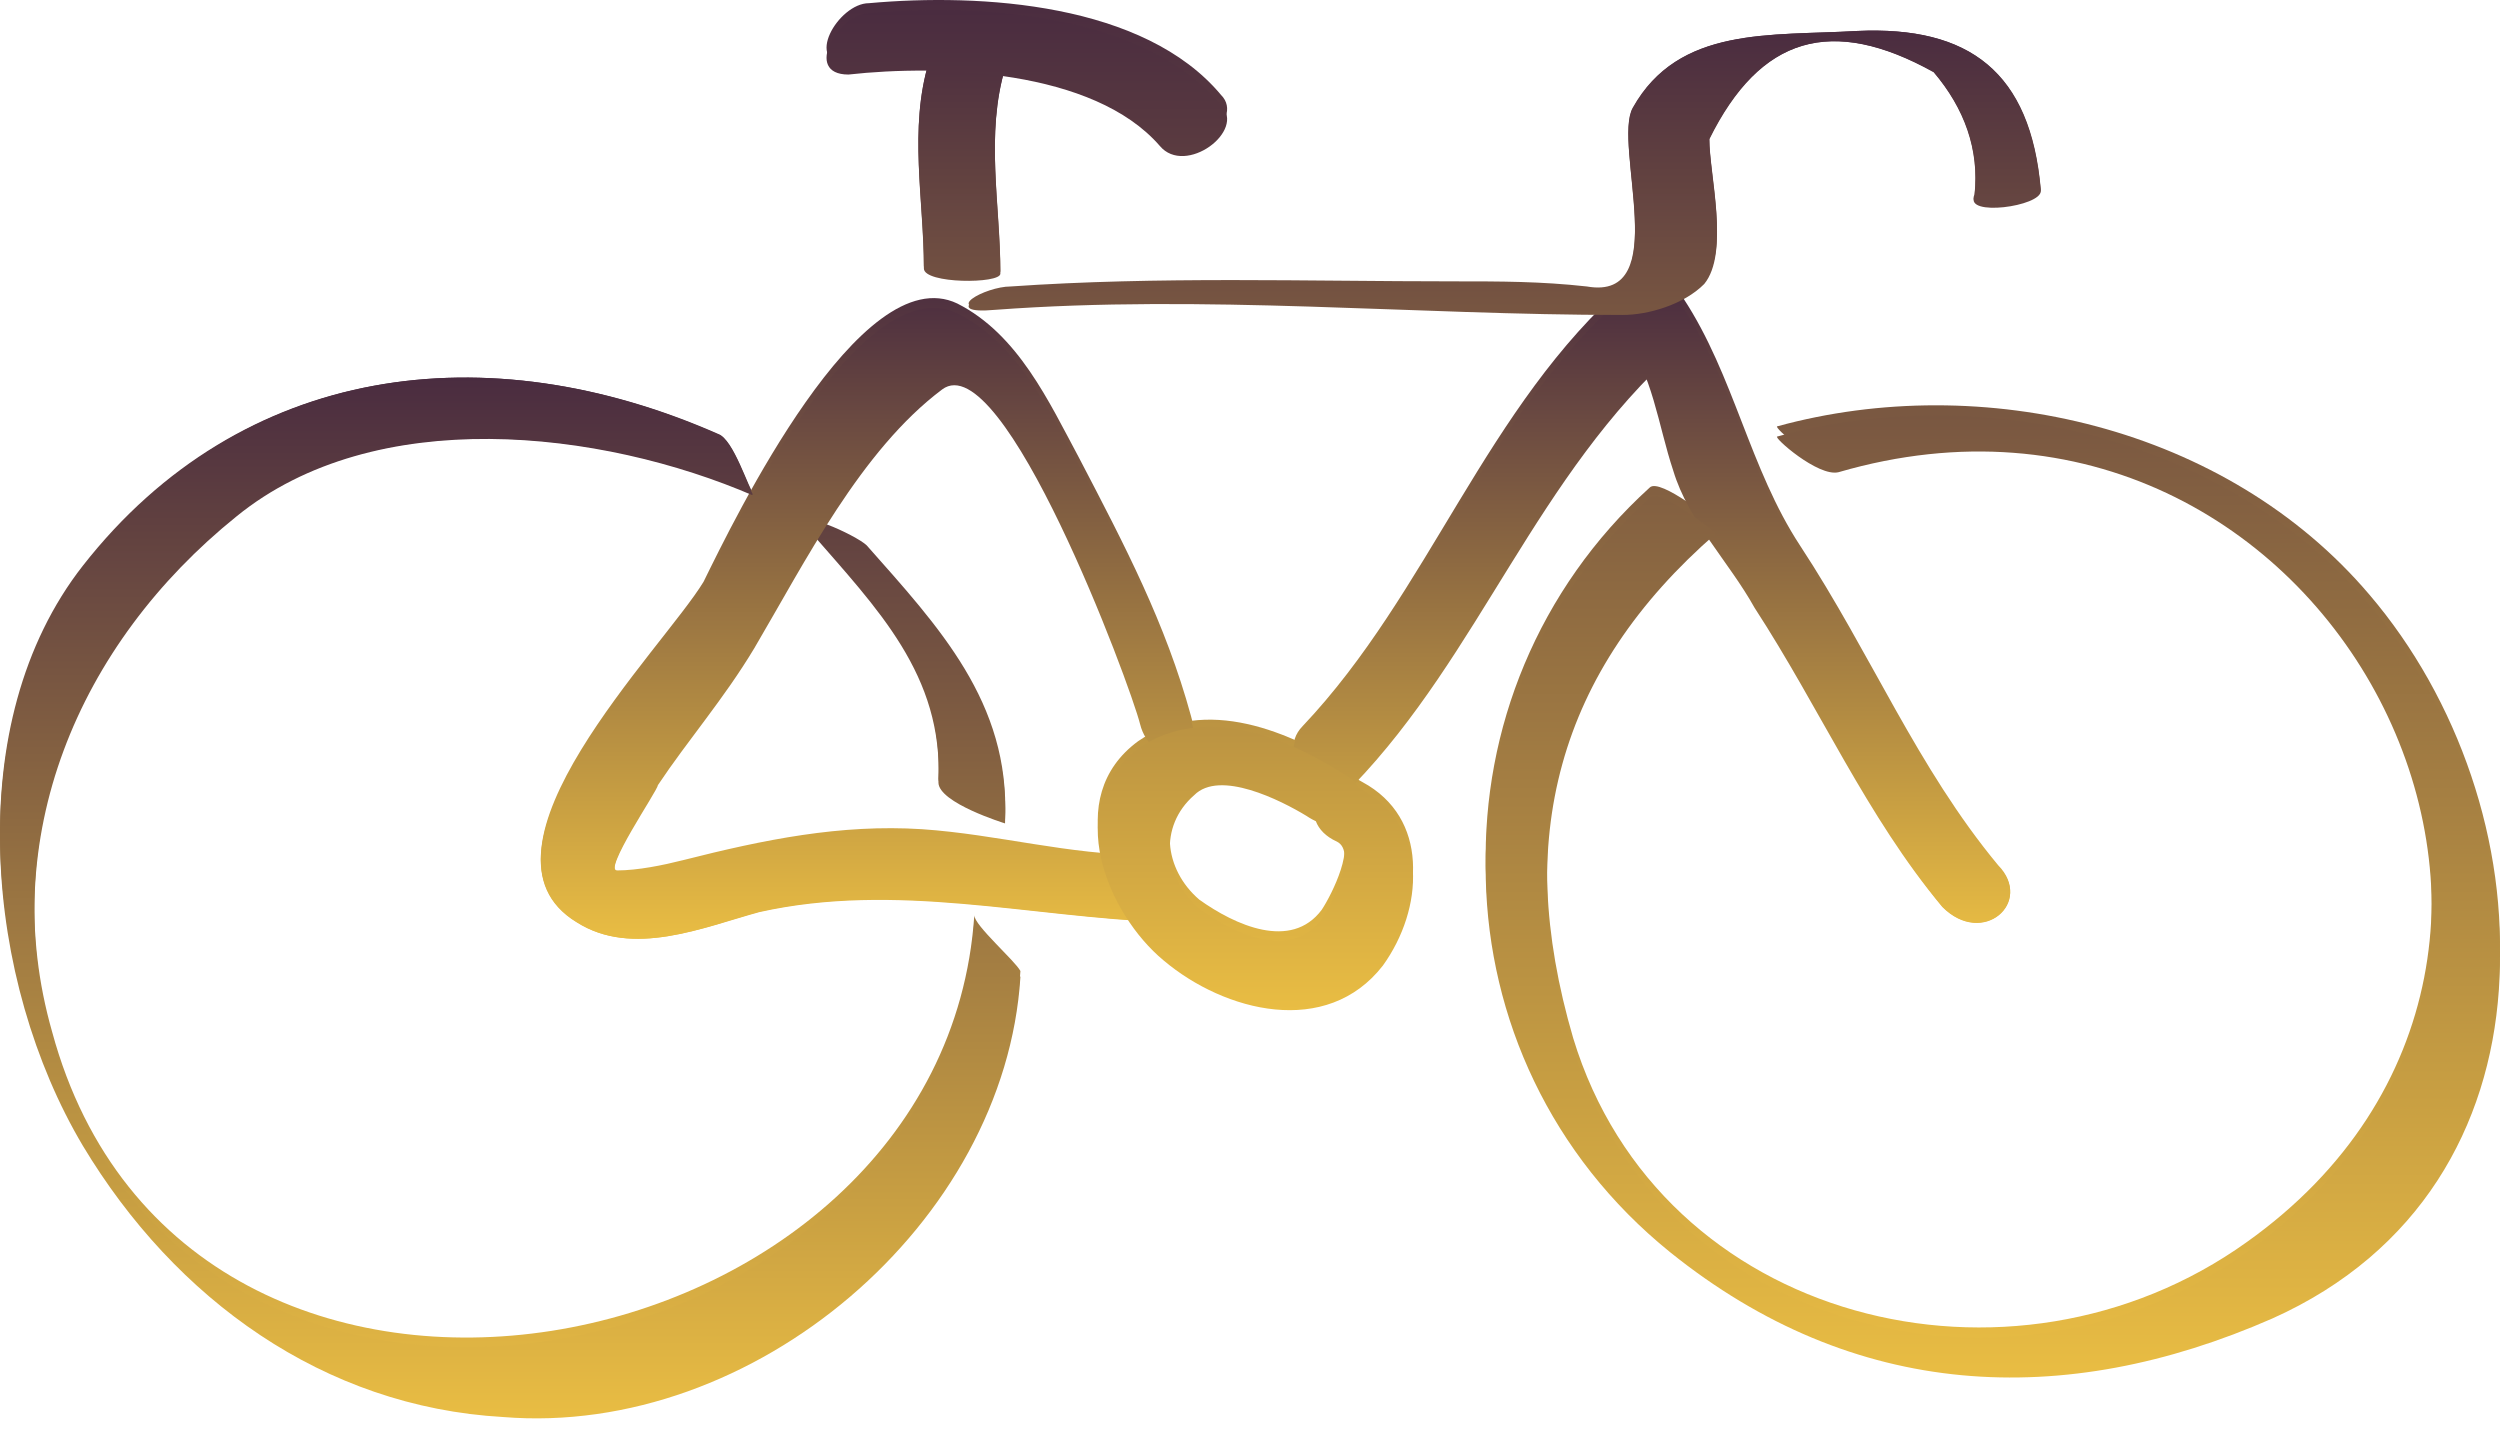
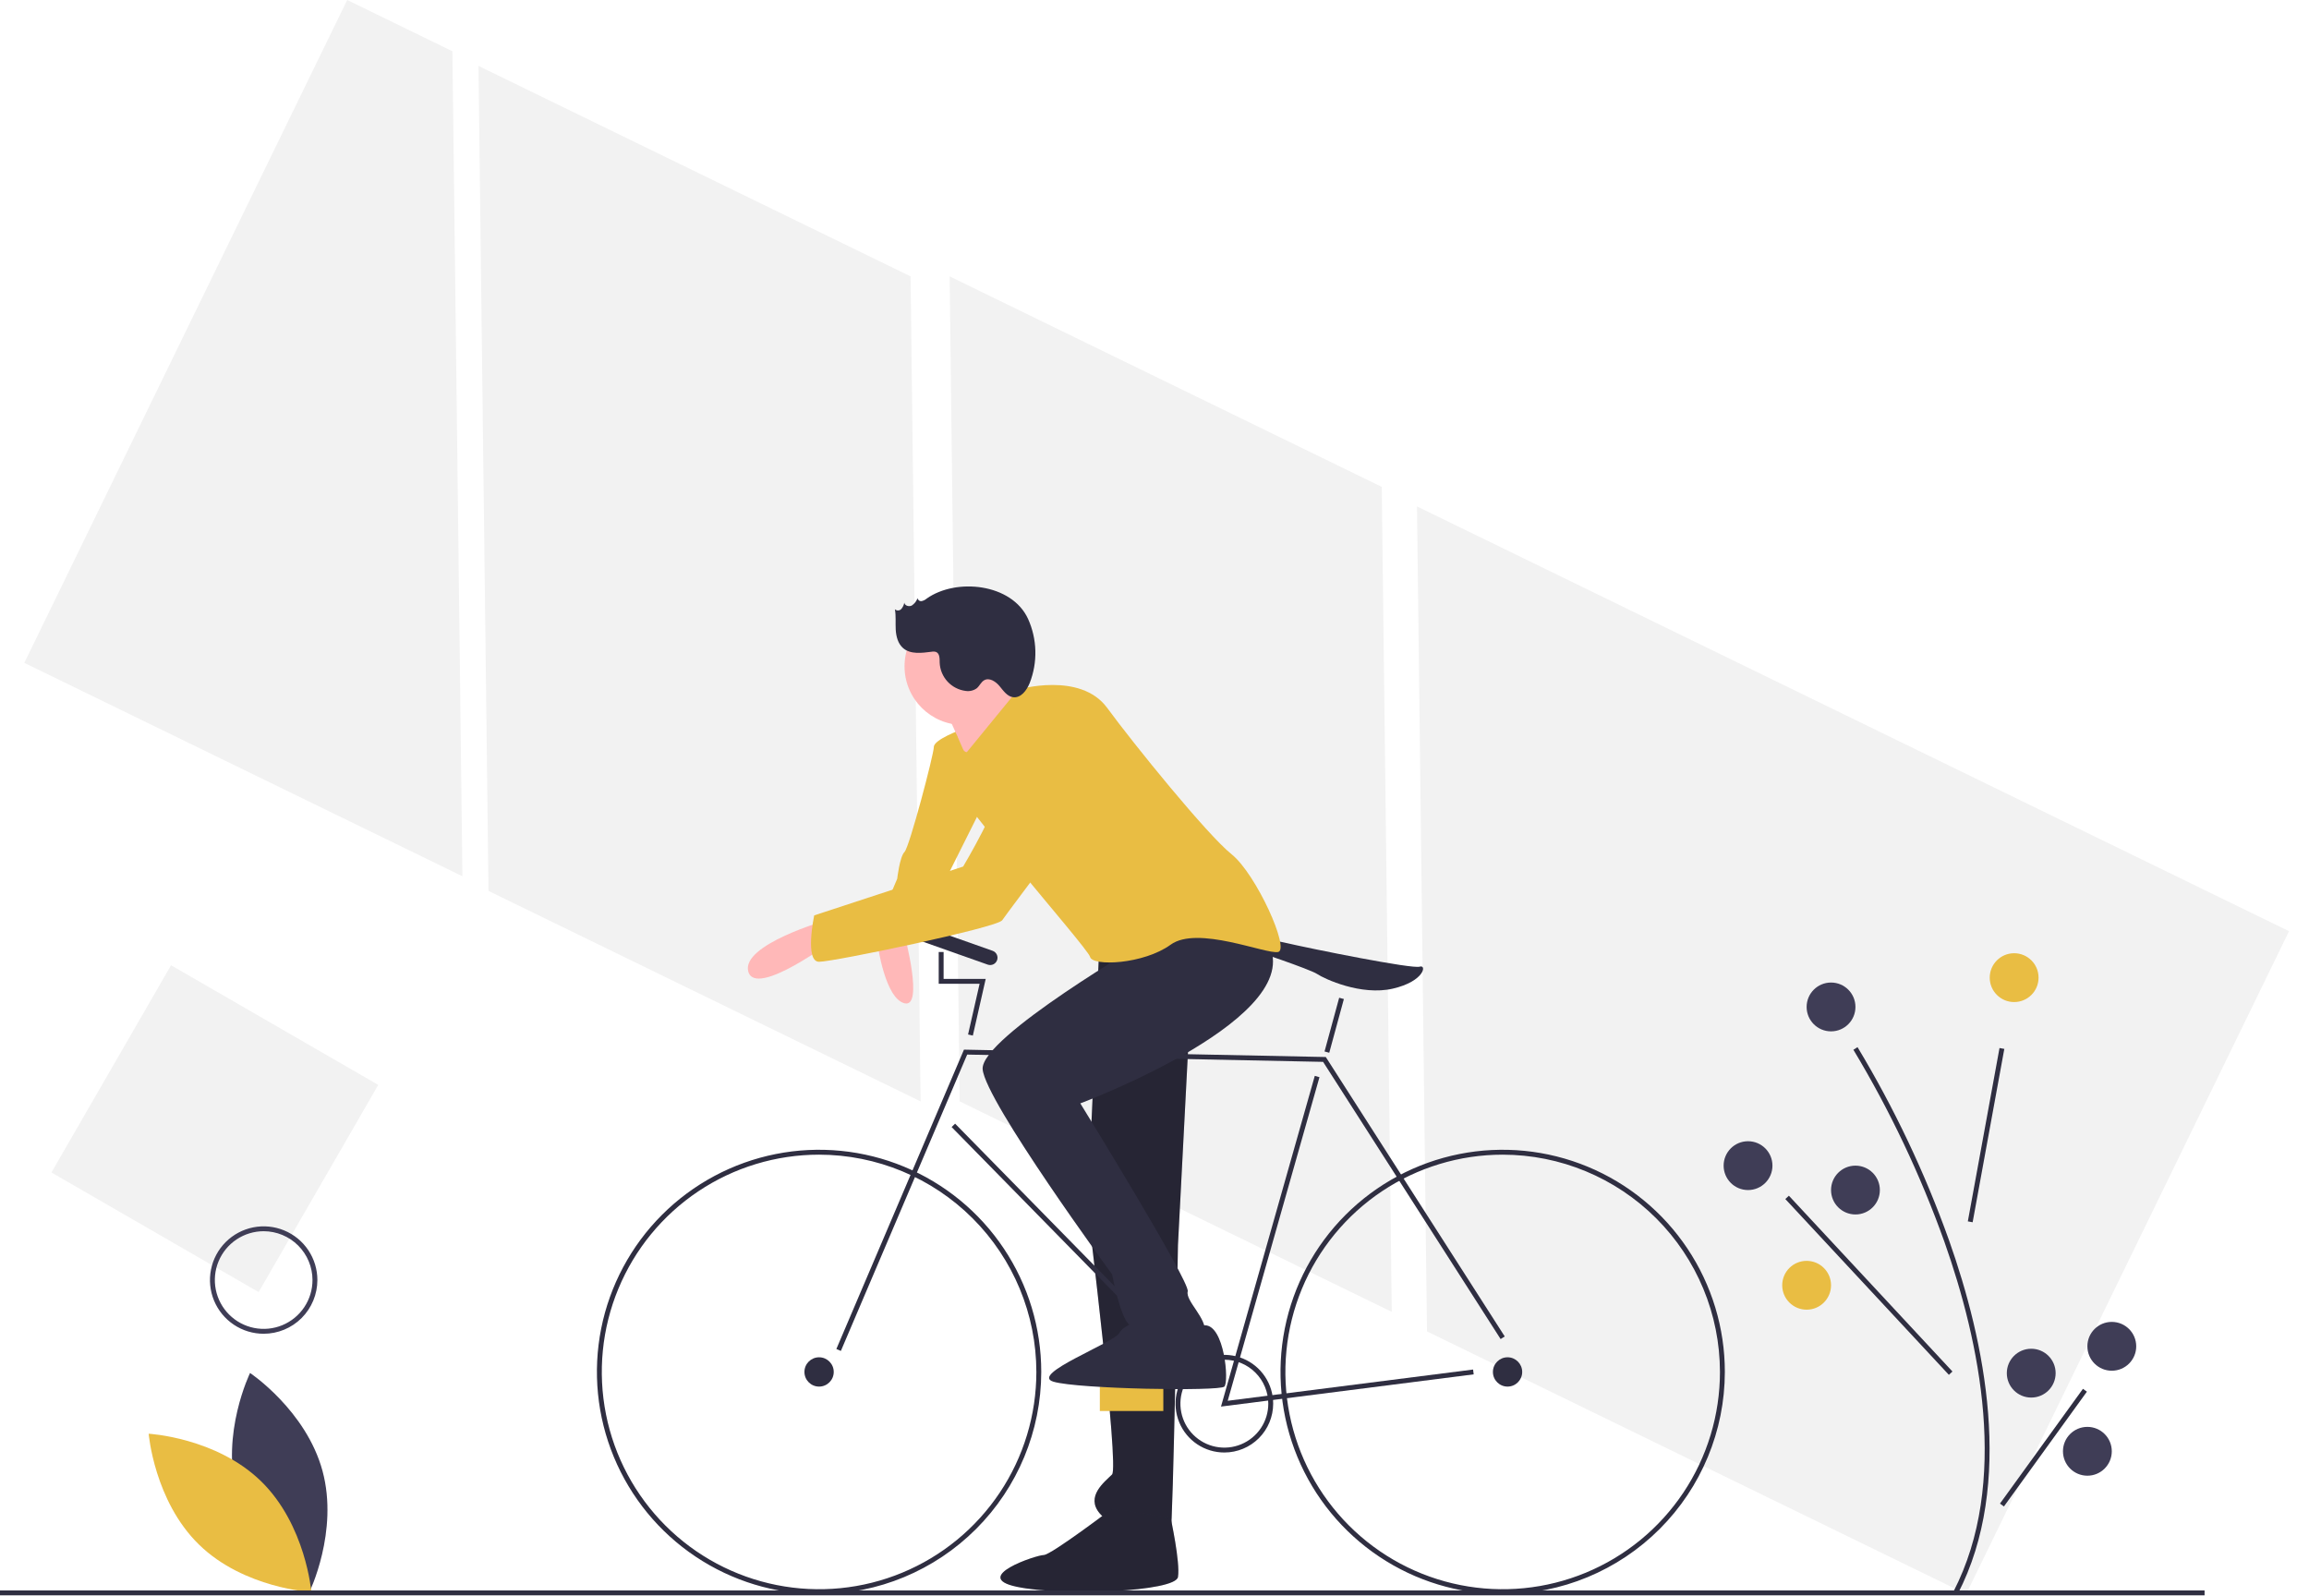
- <svg xmlns="http://www.w3.org/2000/svg" width="83" height="48" viewBox="0 0 83 48" fill="none">
-   <path d="M26.904 17.602C29.115 20.126 31.326 22.313 31.156 25.846C31.156 26.519 33.367 27.192 33.367 27.192C33.537 23.322 31.156 20.799 28.775 18.107C28.435 17.771 26.224 16.761 26.904 17.602ZM32.347 30.388C31.326 45.698 6.154 50.576 1.731 34.258C-0.14 27.696 2.582 21.303 7.854 17.098C12.447 13.396 19.93 14.238 25.033 16.425C24.863 16.256 24.353 14.574 23.843 14.406C16.189 11.041 8.024 12.051 2.752 18.78C-1.33 23.995 -0.48 32.407 2.752 37.791C5.813 42.838 10.746 46.371 16.699 46.707C25.033 47.38 33.367 40.314 33.878 32.239C33.708 31.902 32.347 30.725 32.347 30.388Z" fill="url(#paint0_linear)" />
-   <path d="M38.022 28.385C35.493 28.385 33.133 27.701 30.605 27.529C27.908 27.358 25.379 27.872 22.682 28.556C22.008 28.727 21.165 28.898 20.491 28.898C19.985 28.898 21.84 26.161 21.84 25.99C22.851 24.45 24.031 23.081 25.042 21.37C26.728 18.462 28.582 14.697 31.279 12.644C33.302 11.104 37.516 22.568 37.853 23.936C38.19 25.305 40.044 25.476 39.539 23.765C38.696 20.686 37.347 18.119 35.83 15.211C34.819 13.329 33.807 11.104 31.785 10.078C28.582 8.538 24.368 17.264 23.357 19.317C22.008 21.541 15.265 28.214 19.142 30.609C20.997 31.807 23.357 30.78 25.211 30.267C29.762 29.24 34.145 30.438 38.696 30.609C39.876 30.78 39.033 28.556 38.022 28.385ZM66.34 28.727C63.643 25.476 62.126 21.712 59.766 18.119C58.081 15.553 57.575 12.473 55.889 9.907C55.552 9.223 54.709 8.88 54.035 9.394C49.315 13.5 47.461 19.659 43.247 24.108C42.236 25.134 43.921 27.016 44.933 25.99C49.147 21.541 51.001 15.553 55.721 11.276C55.046 11.104 54.541 10.933 53.866 10.762C54.878 12.131 55.046 13.842 55.552 15.382C56.058 17.093 57.406 18.462 58.249 20.001C60.44 23.423 61.957 27.016 64.486 30.096C65.834 31.465 67.52 29.925 66.34 28.727Z" fill="url(#paint1_linear)" />
-   <path d="M44.896 25.627C42.864 24.27 39.986 23.082 37.784 24.609C35.244 26.475 36.768 30.038 38.631 31.564C40.663 33.261 44.049 34.109 45.912 31.734C47.267 29.868 47.436 27.154 45.235 25.966C43.88 25.118 42.864 26.984 44.388 27.663C45.065 28.002 44.219 29.698 43.88 30.207C42.864 31.564 41.002 30.716 39.816 29.868C38.631 28.85 38.462 27.154 39.647 26.136C40.493 25.288 42.526 26.305 43.372 26.814C43.88 27.154 44.557 27.323 45.065 26.984C45.573 26.645 45.235 25.966 44.896 25.627ZM67.755 6.287C67.416 2.385 65.385 0.859 61.659 1.028C58.781 1.198 55.733 0.859 54.209 3.573C53.532 4.76 55.564 10.019 52.685 9.511C51.161 9.341 49.806 9.341 48.282 9.341C43.372 9.341 38.462 9.171 33.551 9.511C32.705 9.511 31.181 10.359 33.043 10.189C39.986 9.68 46.928 10.359 53.87 10.359C54.717 10.359 55.902 10.02 56.58 9.341C57.426 8.323 56.749 5.778 56.749 4.591C58.442 1.198 60.813 0.519 64.199 2.385C65.215 3.573 65.723 4.93 65.554 6.457C65.215 7.135 67.755 6.796 67.755 6.287ZM30.842 2.046C30.165 4.252 30.673 6.627 30.673 8.832C30.673 9.341 33.212 9.341 33.212 9.002C33.212 6.796 32.705 4.421 33.382 2.216C33.382 2.046 31.011 1.537 30.842 2.046Z" fill="url(#paint2_linear)" />
-   <path d="M28.169 2.137C31.219 1.798 36.303 1.968 38.505 4.507C39.352 5.522 41.386 3.999 40.538 3.152C37.997 0.106 32.575 -0.233 28.847 0.106C27.831 0.106 26.645 2.137 28.169 2.137ZM61.04 15.339C77.306 10.6 88.15 31.588 74.595 41.236C66.801 46.822 55.11 43.944 52.23 34.465C50.196 27.526 51.721 21.94 56.974 17.37C56.974 17.37 55.11 15.847 54.771 16.186C47.316 22.956 47.485 34.804 55.449 41.236C61.549 46.145 68.496 46.483 75.442 43.436C85.27 39.036 84.592 26.68 78.662 19.74C73.918 14.154 65.785 12.293 59.007 14.154C58.838 14.154 60.363 15.508 61.04 15.339Z" fill="url(#paint3_linear)" />
-   <path d="M26.904 17.652C29.115 20.201 31.326 22.41 31.156 25.978C31.156 26.657 33.367 27.337 33.367 27.337C33.537 23.429 31.156 20.881 28.775 18.162C28.435 17.822 26.224 16.803 26.904 17.652ZM32.347 30.565C31.326 46.026 6.154 50.953 1.731 34.473C-0.14 27.846 2.582 21.39 7.854 17.143C12.447 13.405 19.93 14.255 25.033 16.463C24.863 16.293 24.353 14.594 23.843 14.424C16.189 11.026 8.024 12.046 2.752 18.842C-1.33 24.109 -0.48 32.604 2.752 38.041C5.813 43.138 10.746 46.706 16.699 47.045C25.033 47.725 33.367 40.589 33.878 32.434C33.708 32.094 32.347 30.905 32.347 30.565Z" fill="url(#paint4_linear)" />
-   <path d="M38.022 28.429C35.493 28.429 33.133 27.755 30.605 27.586C27.908 27.418 25.379 27.923 22.682 28.597C22.008 28.766 21.165 28.934 20.491 28.934C19.985 28.934 21.84 26.239 21.84 26.07C22.851 24.554 24.031 23.206 25.042 21.522C26.728 18.658 28.582 14.952 31.279 12.93C33.302 11.414 37.516 22.701 37.853 24.049C38.19 25.396 40.044 25.565 39.539 23.88C38.696 20.848 37.347 18.321 35.83 15.457C34.819 13.604 33.807 11.414 31.785 10.403C28.582 8.887 24.368 17.479 23.357 19.5C22.008 21.69 15.265 28.26 19.142 30.619C20.997 31.798 23.357 30.787 25.211 30.282C29.762 29.271 34.145 30.45 38.696 30.619C39.876 30.787 39.033 28.597 38.022 28.429ZM66.34 28.766C63.643 25.565 62.126 21.859 59.766 18.321C58.081 15.794 57.575 12.762 55.889 10.235C55.552 9.561 54.709 9.224 54.035 9.73C49.315 13.773 47.461 19.837 43.247 24.217C42.236 25.228 43.921 27.081 44.933 26.07C49.147 21.69 51.001 15.794 55.721 11.583C55.046 11.414 54.541 11.246 53.866 11.077C54.878 12.425 55.046 14.11 55.552 15.626C56.058 17.31 57.406 18.658 58.249 20.174C60.44 23.543 61.957 27.081 64.486 30.113C65.834 31.461 67.52 29.945 66.34 28.766Z" fill="url(#paint5_linear)" />
-   <path d="M44.896 25.886C42.864 24.514 39.986 23.314 37.784 24.857C35.244 26.743 36.768 30.343 38.631 31.886C40.663 33.6 44.049 34.457 45.912 32.057C47.267 30.172 47.436 27.429 45.235 26.229C43.88 25.372 42.864 27.257 44.388 27.943C45.065 28.286 44.219 30 43.88 30.515C42.864 31.886 41.002 31.029 39.816 30.172C38.631 29.143 38.462 27.429 39.647 26.4C40.493 25.543 42.526 26.572 43.372 27.086C43.88 27.429 44.557 27.6 45.065 27.257C45.573 26.914 45.235 26.229 44.896 25.886ZM67.755 6.343C67.416 2.4 65.385 0.857 61.659 1.028C58.781 1.2 55.733 0.857 54.209 3.6C53.532 4.8 55.564 10.114 52.685 9.6C51.161 9.428 49.806 9.429 48.282 9.429C43.372 9.429 38.462 9.257 33.551 9.6C32.705 9.6 31.181 10.457 33.043 10.286C39.986 9.771 46.928 10.457 53.87 10.457C54.717 10.457 55.902 10.114 56.58 9.429C57.426 8.4 56.749 5.828 56.749 4.628C58.442 1.2 60.813 0.514 64.199 2.4C65.215 3.6 65.723 4.971 65.554 6.514C65.215 7.2 67.755 6.857 67.755 6.343ZM30.842 2.057C30.165 4.286 30.673 6.686 30.673 8.914C30.673 9.428 33.212 9.428 33.212 9.086C33.212 6.857 32.705 4.457 33.382 2.228C33.382 2.057 31.011 1.543 30.842 2.057Z" fill="url(#paint6_linear)" />
-   <path d="M28.169 2.475C31.219 2.136 36.303 2.305 38.505 4.844C39.352 5.86 41.386 4.337 40.538 3.49C37.997 0.444 32.575 0.105 28.847 0.444C27.831 0.444 26.645 2.475 28.169 2.475ZM61.04 15.677C77.306 10.938 88.15 31.926 74.595 41.574C66.801 47.159 55.11 44.282 52.23 34.803C50.196 27.864 51.721 22.278 56.974 17.708C56.974 17.708 55.11 16.185 54.771 16.523C47.316 23.294 47.485 35.142 55.449 41.574C61.549 46.482 68.496 46.821 75.442 43.774C85.27 39.373 84.592 27.017 78.662 20.078C73.918 14.492 65.785 12.63 59.007 14.492C58.838 14.492 60.363 15.846 61.04 15.677Z" fill="url(#paint7_linear)" />
-   <defs>
-     <linearGradient id="paint0_linear" x1="16.939" y1="12.535" x2="16.939" y2="46.752" gradientUnits="userSpaceOnUse">
-       <stop stop-color="#4A2C40" />
-       <stop offset="1" stop-color="#E9BD43" />
-     </linearGradient>
-     <linearGradient id="paint1_linear" x1="42.347" y1="9.146" x2="42.347" y2="31.167" gradientUnits="userSpaceOnUse">
-       <stop stop-color="#4A2C40" />
-       <stop offset="1" stop-color="#E9BD43" />
-     </linearGradient>
-     <linearGradient id="paint2_linear" x1="49.122" y1="1.016" x2="49.122" y2="33.199" gradientUnits="userSpaceOnUse">
-       <stop stop-color="#4A2C40" />
-       <stop offset="1" stop-color="#E9BD43" />
-     </linearGradient>
-     <linearGradient id="paint3_linear" x1="55.221" y1="0" x2="55.221" y2="45.396" gradientUnits="userSpaceOnUse">
-       <stop stop-color="#4A2C40" />
-       <stop offset="1" stop-color="#E9BD43" />
-     </linearGradient>
-     <linearGradient id="paint4_linear" x1="16.939" y1="12.535" x2="16.939" y2="47.09" gradientUnits="userSpaceOnUse">
-       <stop stop-color="#4A2C40" />
-       <stop offset="1" stop-color="#E9BD43" />
-     </linearGradient>
-     <linearGradient id="paint5_linear" x1="42.347" y1="9.486" x2="42.347" y2="31.168" gradientUnits="userSpaceOnUse">
-       <stop stop-color="#4A2C40" />
-       <stop offset="1" stop-color="#E9BD43" />
-     </linearGradient>
-     <linearGradient id="paint6_linear" x1="49.122" y1="1.016" x2="49.122" y2="33.538" gradientUnits="userSpaceOnUse">
-       <stop stop-color="#4A2C40" />
-       <stop offset="1" stop-color="#E9BD43" />
-     </linearGradient>
-     <linearGradient id="paint7_linear" x1="55.221" y1="0.338" x2="55.221" y2="45.734" gradientUnits="userSpaceOnUse">
-       <stop stop-color="#4A2C40" />
-       <stop offset="1" stop-color="#E9BD43" />
-     </linearGradient>
-   </defs>
+ <svg xmlns="http://www.w3.org/2000/svg" width="110" height="76" viewBox="0 0 110 76" fill="none">
+   <path d="M22.795 3.14L23.272 42.442L43.857 52.469L43.38 13.167L22.795 3.14Z" fill="#F2F2F2" />
+   <path d="M16.54 0L1.158 31.578L22.029 41.744L21.553 2.442L16.54 0Z" fill="#F2F2F2" />
+   <path d="M109.049 44.361L67.505 24.125L67.981 63.427L93.667 75.939L109.049 44.361Z" fill="#F2F2F2" />
+   <path d="M45.241 13.167L45.718 52.469L66.303 62.496L65.826 23.194L45.241 13.167Z" fill="#F2F2F2" />
+   <path d="M52.396 44.539L51.815 57.566C51.815 57.566 53.327 69.894 52.978 70.243C52.629 70.592 51.698 71.29 52.396 72.104C53.094 72.918 55.653 73.5 55.769 73.034C55.885 72.569 56.118 59.31 56.118 59.31L56.932 43.609L52.396 44.539Z" fill="#2F2E41" />
+   <path opacity="0.2" d="M52.396 44.539L51.815 57.566C51.815 57.566 53.327 69.894 52.978 70.243C52.629 70.592 51.698 71.29 52.396 72.104C53.094 72.918 55.653 73.5 55.769 73.034C55.885 72.569 56.118 59.31 56.118 59.31L56.932 43.609L52.396 44.539Z" fill="black" />
+   <path d="M52.978 71.871C52.978 71.871 50.07 74.081 49.721 74.081C49.372 74.081 46.232 75.128 48.442 75.593C50.652 76.058 56.002 75.826 56.118 75.128C56.234 74.43 55.769 72.312 55.769 72.312L52.978 71.871Z" fill="#2F2E41" />
+   <path opacity="0.2" d="M52.978 71.871C52.978 71.871 50.07 74.081 49.721 74.081C49.372 74.081 46.232 75.128 48.442 75.593C50.652 76.058 56.002 75.826 56.118 75.128C56.234 74.43 55.769 72.312 55.769 72.312L52.978 71.871Z" fill="black" />
+   <path d="M45.767 34.769C45.767 34.769 44.488 35.234 44.488 35.583C44.488 35.932 43.325 40.352 43.092 40.584C42.859 40.817 42.743 41.864 42.743 41.864C42.743 41.864 41.58 44.539 41.812 44.539C42.045 44.539 44.022 44.074 44.139 44.539C44.255 45.004 45.185 41.631 45.185 41.631L47.163 37.677L45.767 34.769Z" fill="#E9BD43" />
+   <path d="M41.812 45.004C41.812 45.004 42.161 47.563 43.092 47.796C44.022 48.028 43.092 44.539 43.092 44.539L41.812 45.004Z" fill="#FFB8B8" />
+   <path d="M44.836 33.374C44.836 33.374 45.534 34.886 45.883 35.7C46.232 36.514 49.489 33.606 49.489 33.606C49.489 33.606 47.744 32.327 47.744 31.745C47.744 31.164 44.836 33.374 44.836 33.374Z" fill="#FFB8B8" />
+   <path d="M11.286 71.18C12.066 74.063 14.738 75.849 14.738 75.849C14.738 75.849 16.145 72.96 15.365 70.076C14.585 67.193 11.913 65.407 11.913 65.407C11.913 65.407 10.506 68.296 11.286 71.18Z" fill="#3F3D56" />
+   <path d="M12.432 70.56C14.573 72.644 14.834 75.847 14.834 75.847C14.834 75.847 11.625 75.671 9.485 73.588C7.345 71.504 7.083 68.302 7.083 68.302C7.083 68.302 10.292 68.477 12.432 70.56Z" fill="#E9BD43" />
+   <path d="M39.021 75.942C36.928 75.942 34.881 75.321 33.141 74.158C31.4 72.995 30.044 71.342 29.243 69.408C28.442 67.474 28.232 65.346 28.64 63.293C29.049 61.24 30.057 59.354 31.537 57.874C33.017 56.394 34.903 55.386 36.956 54.977C39.009 54.569 41.137 54.779 43.071 55.58C45.005 56.381 46.658 57.737 47.821 59.478C48.984 61.218 49.605 63.265 49.605 65.358C49.602 68.164 48.486 70.854 46.501 72.838C44.517 74.823 41.827 75.939 39.021 75.942ZM39.021 55.007C36.974 55.007 34.972 55.614 33.27 56.751C31.568 57.889 30.241 59.505 29.458 61.397C28.674 63.288 28.469 65.37 28.869 67.377C29.268 69.385 30.254 71.23 31.701 72.677C33.149 74.125 34.993 75.111 37.002 75.51C39.01 75.91 41.091 75.705 42.982 74.921C44.874 74.138 46.49 72.811 47.628 71.109C48.765 69.407 49.372 67.405 49.372 65.358C49.369 62.614 48.278 59.983 46.337 58.042C44.396 56.101 41.765 55.01 39.021 55.007V55.007Z" fill="#2F2E41" />
+   <path d="M71.587 75.942C69.494 75.942 67.447 75.321 65.707 74.158C63.966 72.995 62.61 71.342 61.809 69.408C61.008 67.474 60.798 65.346 61.206 63.293C61.615 61.24 62.623 59.354 64.103 57.874C65.583 56.394 67.469 55.386 69.522 54.977C71.575 54.569 73.703 54.779 75.637 55.58C77.571 56.381 79.224 57.737 80.387 59.478C81.55 61.218 82.171 63.265 82.171 65.358C82.168 68.164 81.052 70.854 79.067 72.838C77.083 74.823 74.393 75.939 71.587 75.942ZM71.587 55.007C69.54 55.007 67.538 55.614 65.836 56.751C64.134 57.889 62.807 59.505 62.023 61.397C61.24 63.288 61.035 65.37 61.434 67.377C61.834 69.385 62.82 71.23 64.267 72.677C65.715 74.125 67.559 75.111 69.567 75.51C71.575 75.91 73.657 75.705 75.548 74.921C77.44 74.138 79.056 72.811 80.194 71.109C81.331 69.407 81.938 67.405 81.938 65.358C81.935 62.614 80.844 59.983 78.903 58.042C76.962 56.101 74.331 55.01 71.587 55.007V55.007Z" fill="#2F2E41" />
+   <path d="M39.021 66.056C39.406 66.056 39.719 65.743 39.719 65.358C39.719 64.973 39.406 64.66 39.021 64.66C38.635 64.66 38.323 64.973 38.323 65.358C38.323 65.743 38.635 66.056 39.021 66.056Z" fill="#2F2E41" />
+   <path d="M71.819 66.056C72.205 66.056 72.517 65.743 72.517 65.358C72.517 64.973 72.205 64.66 71.819 64.66C71.434 64.66 71.122 64.973 71.122 65.358C71.122 65.743 71.434 66.056 71.819 66.056Z" fill="#2F2E41" />
+   <path d="M40.059 64.357L39.844 64.265L45.923 50.004L63.161 50.355L63.194 50.408L71.685 63.667L71.489 63.792L63.032 50.586L46.076 50.239L40.059 64.357Z" fill="#2F2E41" />
+   <path d="M58.168 67.008L62.636 51.253L62.859 51.316L58.488 66.732L70.177 65.243L70.206 65.473L58.168 67.008Z" fill="#2F2E41" />
+   <path d="M45.501 53.53L45.335 53.692L57.315 65.905L57.481 65.742L45.501 53.53Z" fill="#2F2E41" />
+   <path d="M63.798 47.532L63.101 50.091L63.325 50.152L64.022 47.593L63.798 47.532Z" fill="#2F2E41" />
+   <path d="M46.346 49.334L46.118 49.282L46.668 46.865H44.72V45.353H44.953V46.633H46.959L46.346 49.334Z" fill="#2F2E41" />
+   <path d="M59.607 45.237C59.607 45.237 59.607 44.539 61.119 44.888C62.631 45.237 67.283 46.167 67.632 46.051C67.981 45.935 67.865 46.749 66.353 47.098C64.841 47.447 63.096 46.633 62.748 46.4C62.398 46.167 59.607 45.237 59.607 45.237Z" fill="#2F2E41" />
+   <path d="M55.42 66.056H52.396V67.219H55.42V66.056Z" fill="#E9BD43" />
+   <path d="M58.328 69.196C57.868 69.196 57.418 69.06 57.035 68.804C56.653 68.549 56.355 68.185 56.179 67.76C56.003 67.335 55.957 66.867 56.046 66.416C56.136 65.965 56.358 65.55 56.683 65.225C57.008 64.9 57.423 64.678 57.874 64.588C58.325 64.499 58.793 64.545 59.218 64.721C59.643 64.897 60.006 65.195 60.262 65.578C60.518 65.96 60.654 66.41 60.654 66.87C60.653 67.487 60.408 68.078 59.972 68.514C59.536 68.95 58.945 69.195 58.328 69.196V69.196ZM58.328 64.776C57.914 64.776 57.509 64.899 57.165 65.129C56.821 65.359 56.552 65.686 56.394 66.069C56.235 66.451 56.194 66.872 56.275 67.278C56.355 67.684 56.555 68.058 56.847 68.35C57.14 68.643 57.513 68.843 57.919 68.923C58.325 69.004 58.746 68.963 59.129 68.804C59.511 68.646 59.839 68.377 60.069 68.033C60.299 67.689 60.421 67.284 60.421 66.87C60.421 66.315 60.2 65.783 59.807 65.39C59.415 64.998 58.883 64.777 58.328 64.776Z" fill="#2F2E41" />
+   <path d="M45.883 34.537C47.425 34.537 48.675 33.287 48.675 31.745C48.675 30.204 47.425 28.954 45.883 28.954C44.342 28.954 43.092 30.204 43.092 31.745C43.092 33.287 44.342 34.537 45.883 34.537Z" fill="#FFB8B8" />
+   <path d="M54.722 44.772C54.722 44.772 46.697 49.424 46.813 50.936C46.93 52.448 52.978 60.706 52.978 60.706C52.978 60.706 53.443 63.148 53.908 63.148C54.373 63.148 57.281 64.195 57.397 63.497C57.514 62.799 56.467 61.985 56.583 61.52C56.7 61.055 51.466 52.564 51.466 52.564C51.466 52.564 62.667 48.377 60.323 44.772C57.979 41.166 54.722 44.772 54.722 44.772Z" fill="#2F2E41" />
+   <path d="M54.955 62.683C54.955 62.683 53.559 63.032 53.327 63.497C53.094 63.962 49.023 65.474 50.186 65.823C51.349 66.172 58.095 66.289 58.328 66.056C58.56 65.823 58.328 63.123 57.397 63.136C56.467 63.148 55.42 63.497 54.955 62.683Z" fill="#2F2E41" />
+   <path d="M45.883 36.048L48.5 32.85C48.5 32.85 51.466 31.978 52.745 33.722C54.025 35.467 57.514 39.77 58.677 40.701C59.84 41.631 61.468 45.237 60.887 45.353C60.305 45.469 57.049 44.074 55.769 45.004C54.49 45.935 52.047 46.051 51.931 45.586C51.815 45.12 44.836 37.328 44.836 36.281C44.836 35.234 45.58 35.01 45.58 35.01L45.883 36.048Z" fill="#E9BD43" />
+   <path d="M47.289 45.296L43.78 44.055C43.598 43.991 43.399 44.086 43.334 44.268C43.27 44.45 43.365 44.649 43.547 44.713L47.056 45.954C47.238 46.018 47.437 45.923 47.501 45.741C47.566 45.559 47.47 45.36 47.289 45.296Z" fill="#2F2E41" />
+   <path d="M39.37 43.841C39.37 43.841 35.299 45.004 35.648 46.284C35.997 47.563 39.719 44.772 39.719 44.772L39.37 43.841Z" fill="#FFB8B8" />
+   <path d="M49.954 33.722C49.954 33.722 48.325 35.118 47.976 36.746C47.627 38.375 45.883 41.282 45.883 41.282L38.788 43.608C38.788 43.608 38.323 45.818 39.021 45.818C39.719 45.818 47.511 44.19 47.744 43.841C47.976 43.492 52.978 36.863 52.978 36.863C52.978 36.863 53.443 33.257 49.954 33.722Z" fill="#E9BD43" />
+   <path d="M44.149 28.514C44.08 28.574 43.998 28.615 43.91 28.635C43.865 28.643 43.819 28.633 43.782 28.607C43.745 28.581 43.719 28.542 43.711 28.497C43.66 28.64 43.565 28.762 43.439 28.846C43.306 28.916 43.1 28.857 43.081 28.709C43.062 28.822 43.011 28.927 42.936 29.014C42.897 29.055 42.843 29.08 42.786 29.082C42.729 29.084 42.673 29.063 42.632 29.024C42.69 29.343 42.654 29.671 42.672 29.994C42.691 30.318 42.777 30.661 43.021 30.873C43.378 31.184 43.914 31.107 44.383 31.048C44.453 31.033 44.527 31.037 44.596 31.06C44.772 31.135 44.764 31.379 44.766 31.57C44.78 31.905 44.913 32.224 45.14 32.47C45.367 32.716 45.674 32.874 46.007 32.916C46.193 32.944 46.383 32.898 46.535 32.787C46.668 32.674 46.736 32.49 46.889 32.405C47.137 32.267 47.438 32.468 47.619 32.687C47.8 32.905 47.979 33.174 48.26 33.214C48.632 33.267 48.915 32.888 49.054 32.539C49.246 32.05 49.338 31.528 49.324 31.003C49.311 30.478 49.192 29.961 48.976 29.482C48.2 27.791 45.548 27.523 44.149 28.514Z" fill="#2F2E41" />
+   <path d="M93.265 75.937L93.058 75.83C95.743 70.64 94.308 63.9 92.631 59.16C91.492 55.974 90.04 52.909 88.295 50.01L88.492 49.885C90.245 52.799 91.705 55.88 92.85 59.082C94.542 63.866 95.988 70.673 93.265 75.937Z" fill="#2F2E41" />
+   <path d="M95.256 49.927L93.747 58.185L93.976 58.227L95.485 49.969L95.256 49.927Z" fill="#2F2E41" />
+   <path d="M85.222 56.963L85.052 57.121L92.844 65.496L93.014 65.337L85.222 56.963Z" fill="#2F2E41" />
+   <path d="M99.231 66.162L95.278 71.629L95.467 71.766L99.419 66.298L99.231 66.162Z" fill="#2F2E41" />
+   <path d="M95.953 47.737C96.596 47.737 97.116 47.217 97.116 46.574C97.116 45.932 96.596 45.411 95.953 45.411C95.311 45.411 94.79 45.932 94.79 46.574C94.79 47.217 95.311 47.737 95.953 47.737Z" fill="#E9BD43" />
+   <path d="M83.276 56.693C83.918 56.693 84.439 56.172 84.439 55.53C84.439 54.888 83.918 54.367 83.276 54.367C82.633 54.367 82.113 54.888 82.113 55.53C82.113 56.172 82.633 56.693 83.276 56.693Z" fill="#3F3D56" />
+   <path d="M88.393 57.856C89.036 57.856 89.556 57.335 89.556 56.693C89.556 56.051 89.036 55.53 88.393 55.53C87.751 55.53 87.23 56.051 87.23 56.693C87.23 57.335 87.751 57.856 88.393 57.856Z" fill="#3F3D56" />
+   <path d="M86.067 62.392C86.71 62.392 87.23 61.871 87.23 61.229C87.23 60.587 86.71 60.066 86.067 60.066C85.425 60.066 84.904 60.587 84.904 61.229C84.904 61.871 85.425 62.392 86.067 62.392Z" fill="#E9BD43" />
+   <path d="M100.605 65.3C101.248 65.3 101.769 64.779 101.769 64.137C101.769 63.494 101.248 62.974 100.605 62.974C99.963 62.974 99.442 63.494 99.442 64.137C99.442 64.779 99.963 65.3 100.605 65.3Z" fill="#3F3D56" />
+   <path d="M96.767 66.579C97.41 66.579 97.93 66.058 97.93 65.416C97.93 64.774 97.41 64.253 96.767 64.253C96.125 64.253 95.604 64.774 95.604 65.416C95.604 66.058 96.125 66.579 96.767 66.579Z" fill="#3F3D56" />
+   <path d="M99.442 70.301C100.085 70.301 100.605 69.78 100.605 69.138C100.605 68.496 100.085 67.975 99.442 67.975C98.8 67.975 98.279 68.496 98.279 69.138C98.279 69.78 98.8 70.301 99.442 70.301Z" fill="#3F3D56" />
+   <path d="M87.23 49.133C87.873 49.133 88.393 48.612 88.393 47.97C88.393 47.328 87.873 46.807 87.23 46.807C86.588 46.807 86.067 47.328 86.067 47.97C86.067 48.612 86.588 49.133 87.23 49.133Z" fill="#3F3D56" />
+   <path d="M105.025 75.767H0V76H105.025V75.767Z" fill="#2F2E41" />
+   <path d="M18.02 51.684L8.149 45.984L2.45 55.855L12.321 61.554L18.02 51.684Z" fill="#F2F2F2" />
+   <path d="M12.561 63.539C12.055 63.539 11.56 63.389 11.14 63.108C10.719 62.827 10.391 62.427 10.197 61.96C10.004 61.492 9.953 60.978 10.052 60.481C10.15 59.985 10.394 59.529 10.752 59.171C11.11 58.813 11.566 58.57 12.062 58.471C12.558 58.372 13.073 58.423 13.54 58.617C14.008 58.81 14.408 59.138 14.689 59.559C14.97 59.98 15.12 60.474 15.12 60.98C15.119 61.659 14.849 62.309 14.37 62.789C13.89 63.269 13.24 63.538 12.561 63.539V63.539ZM12.561 58.654C12.101 58.654 11.651 58.791 11.269 59.046C10.886 59.302 10.588 59.665 10.412 60.09C10.236 60.515 10.19 60.983 10.28 61.434C10.37 61.886 10.591 62.3 10.916 62.625C11.242 62.951 11.656 63.172 12.107 63.262C12.559 63.352 13.026 63.306 13.451 63.13C13.876 62.953 14.24 62.655 14.495 62.273C14.751 61.89 14.887 61.441 14.887 60.98C14.887 60.364 14.641 59.773 14.205 59.336C13.769 58.9 13.178 58.655 12.561 58.654V58.654Z" fill="#3F3D56" />
</svg>
